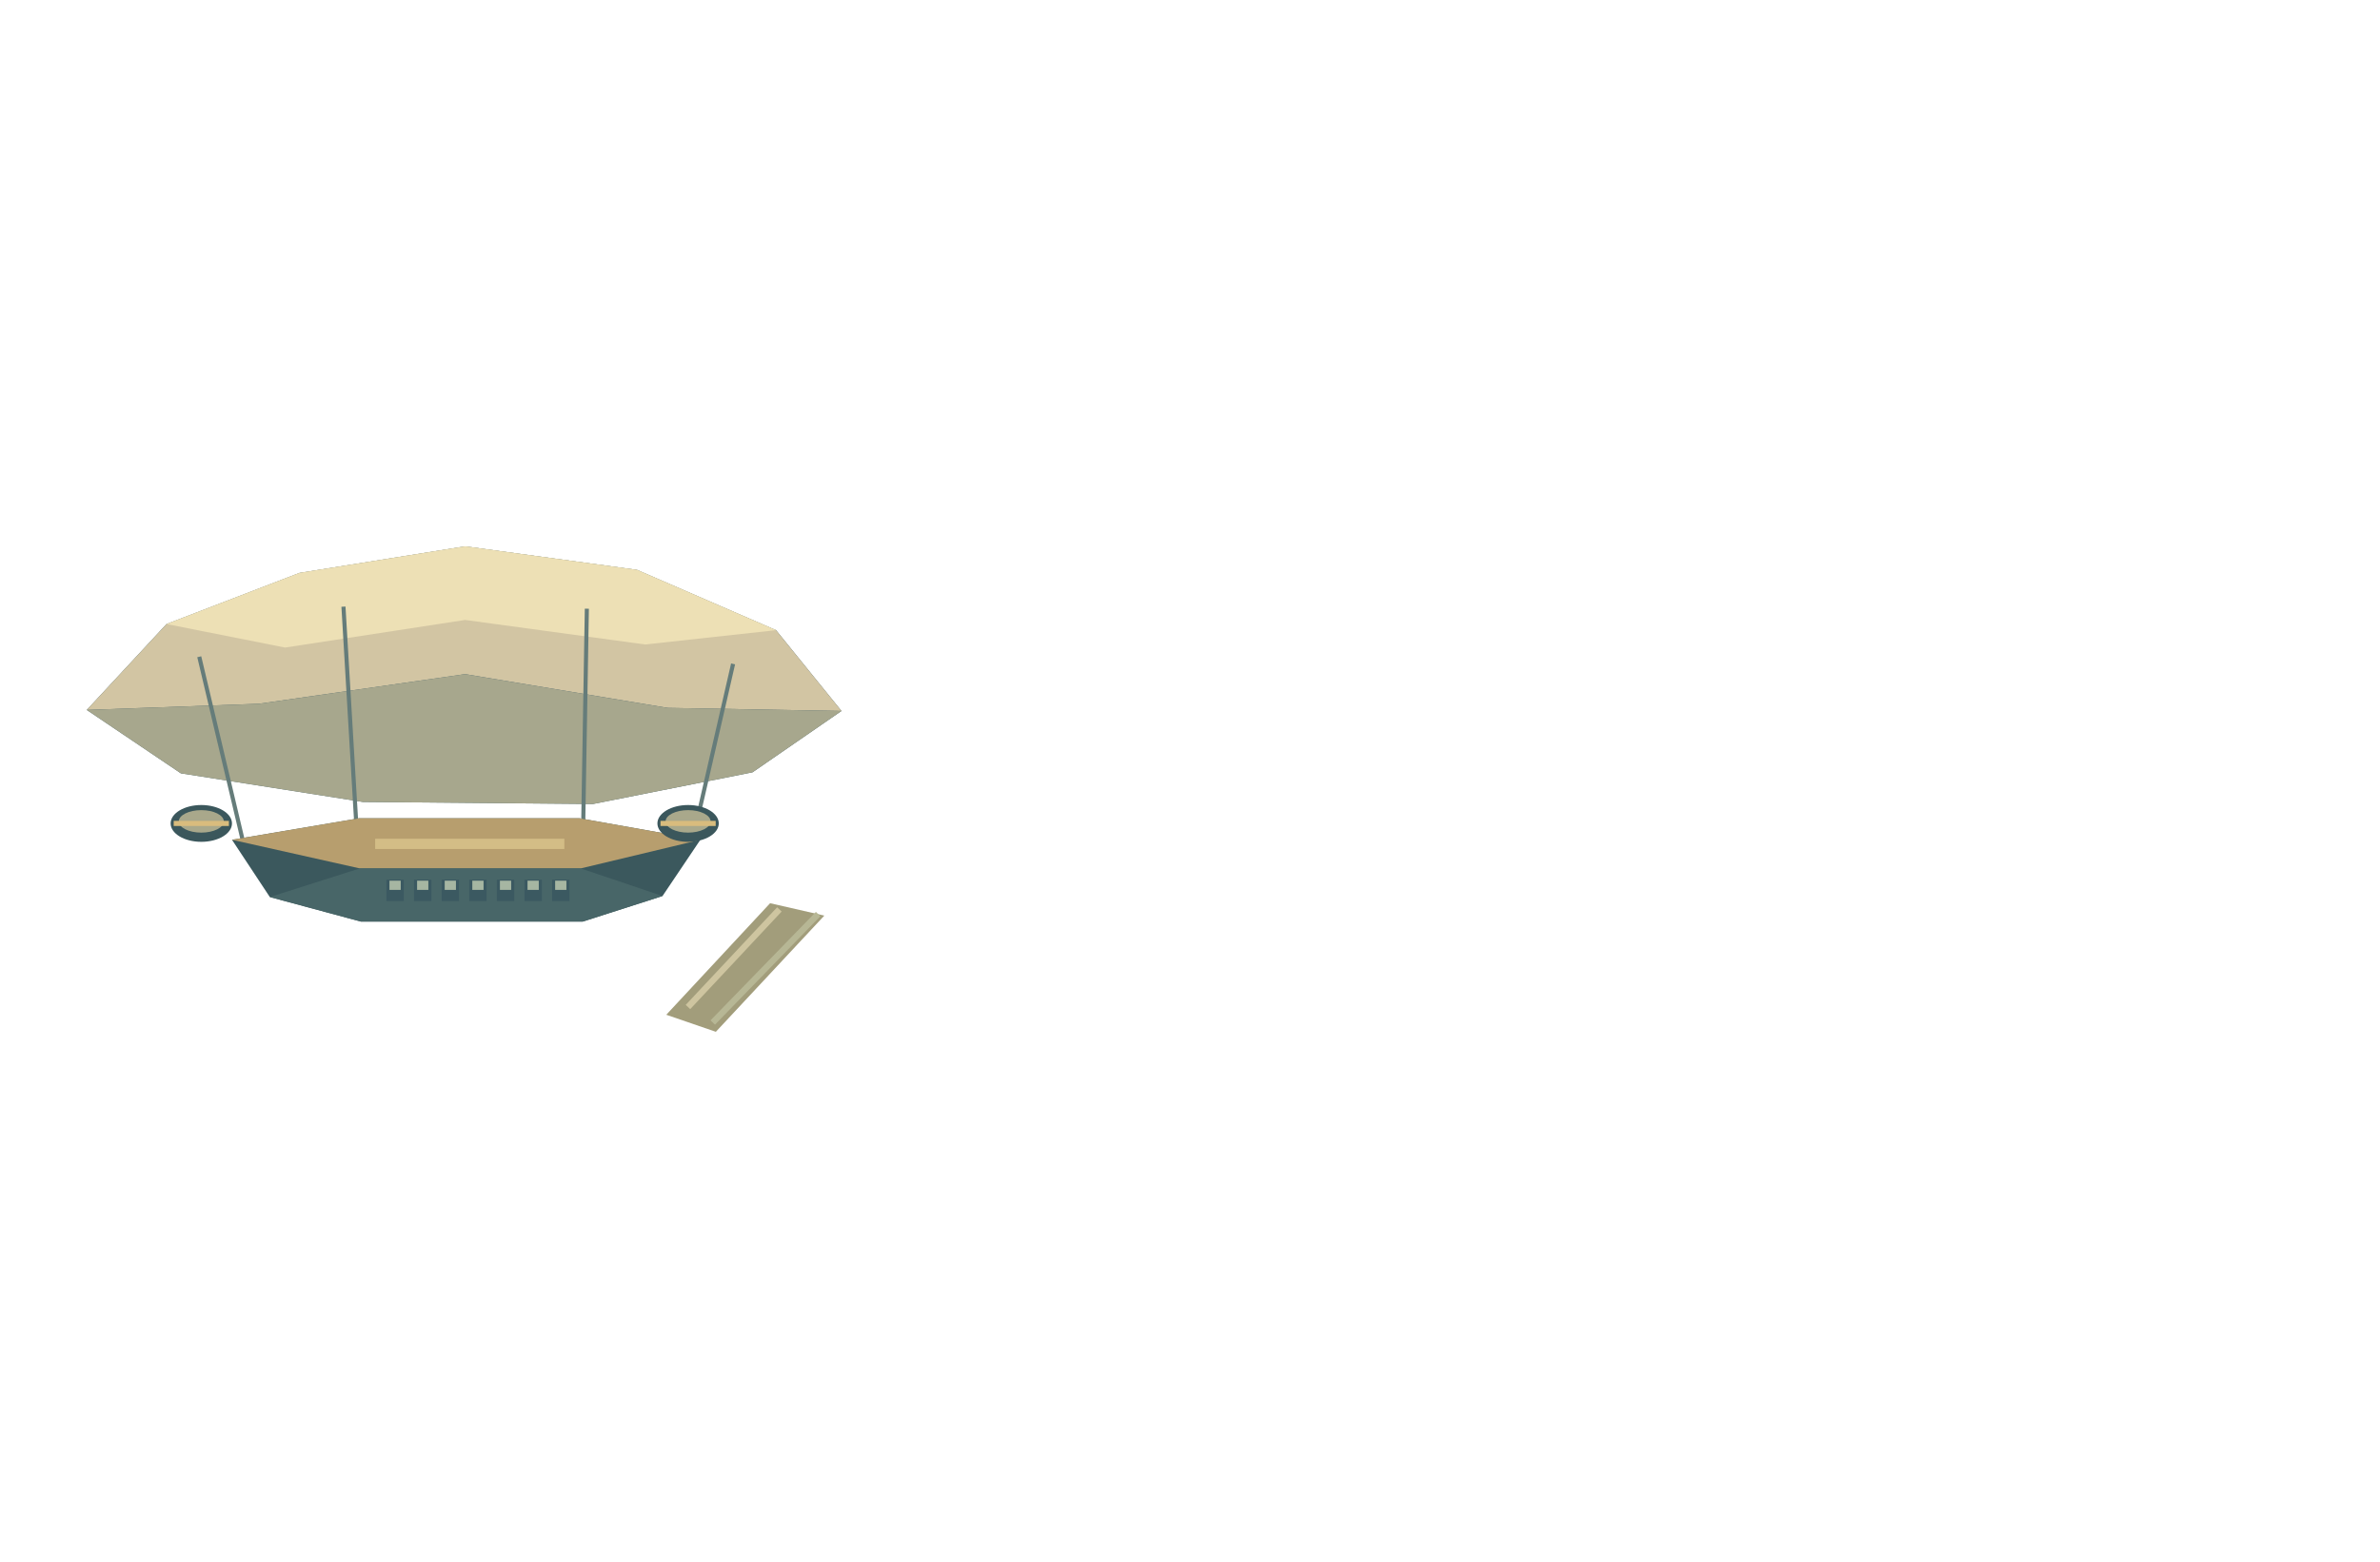
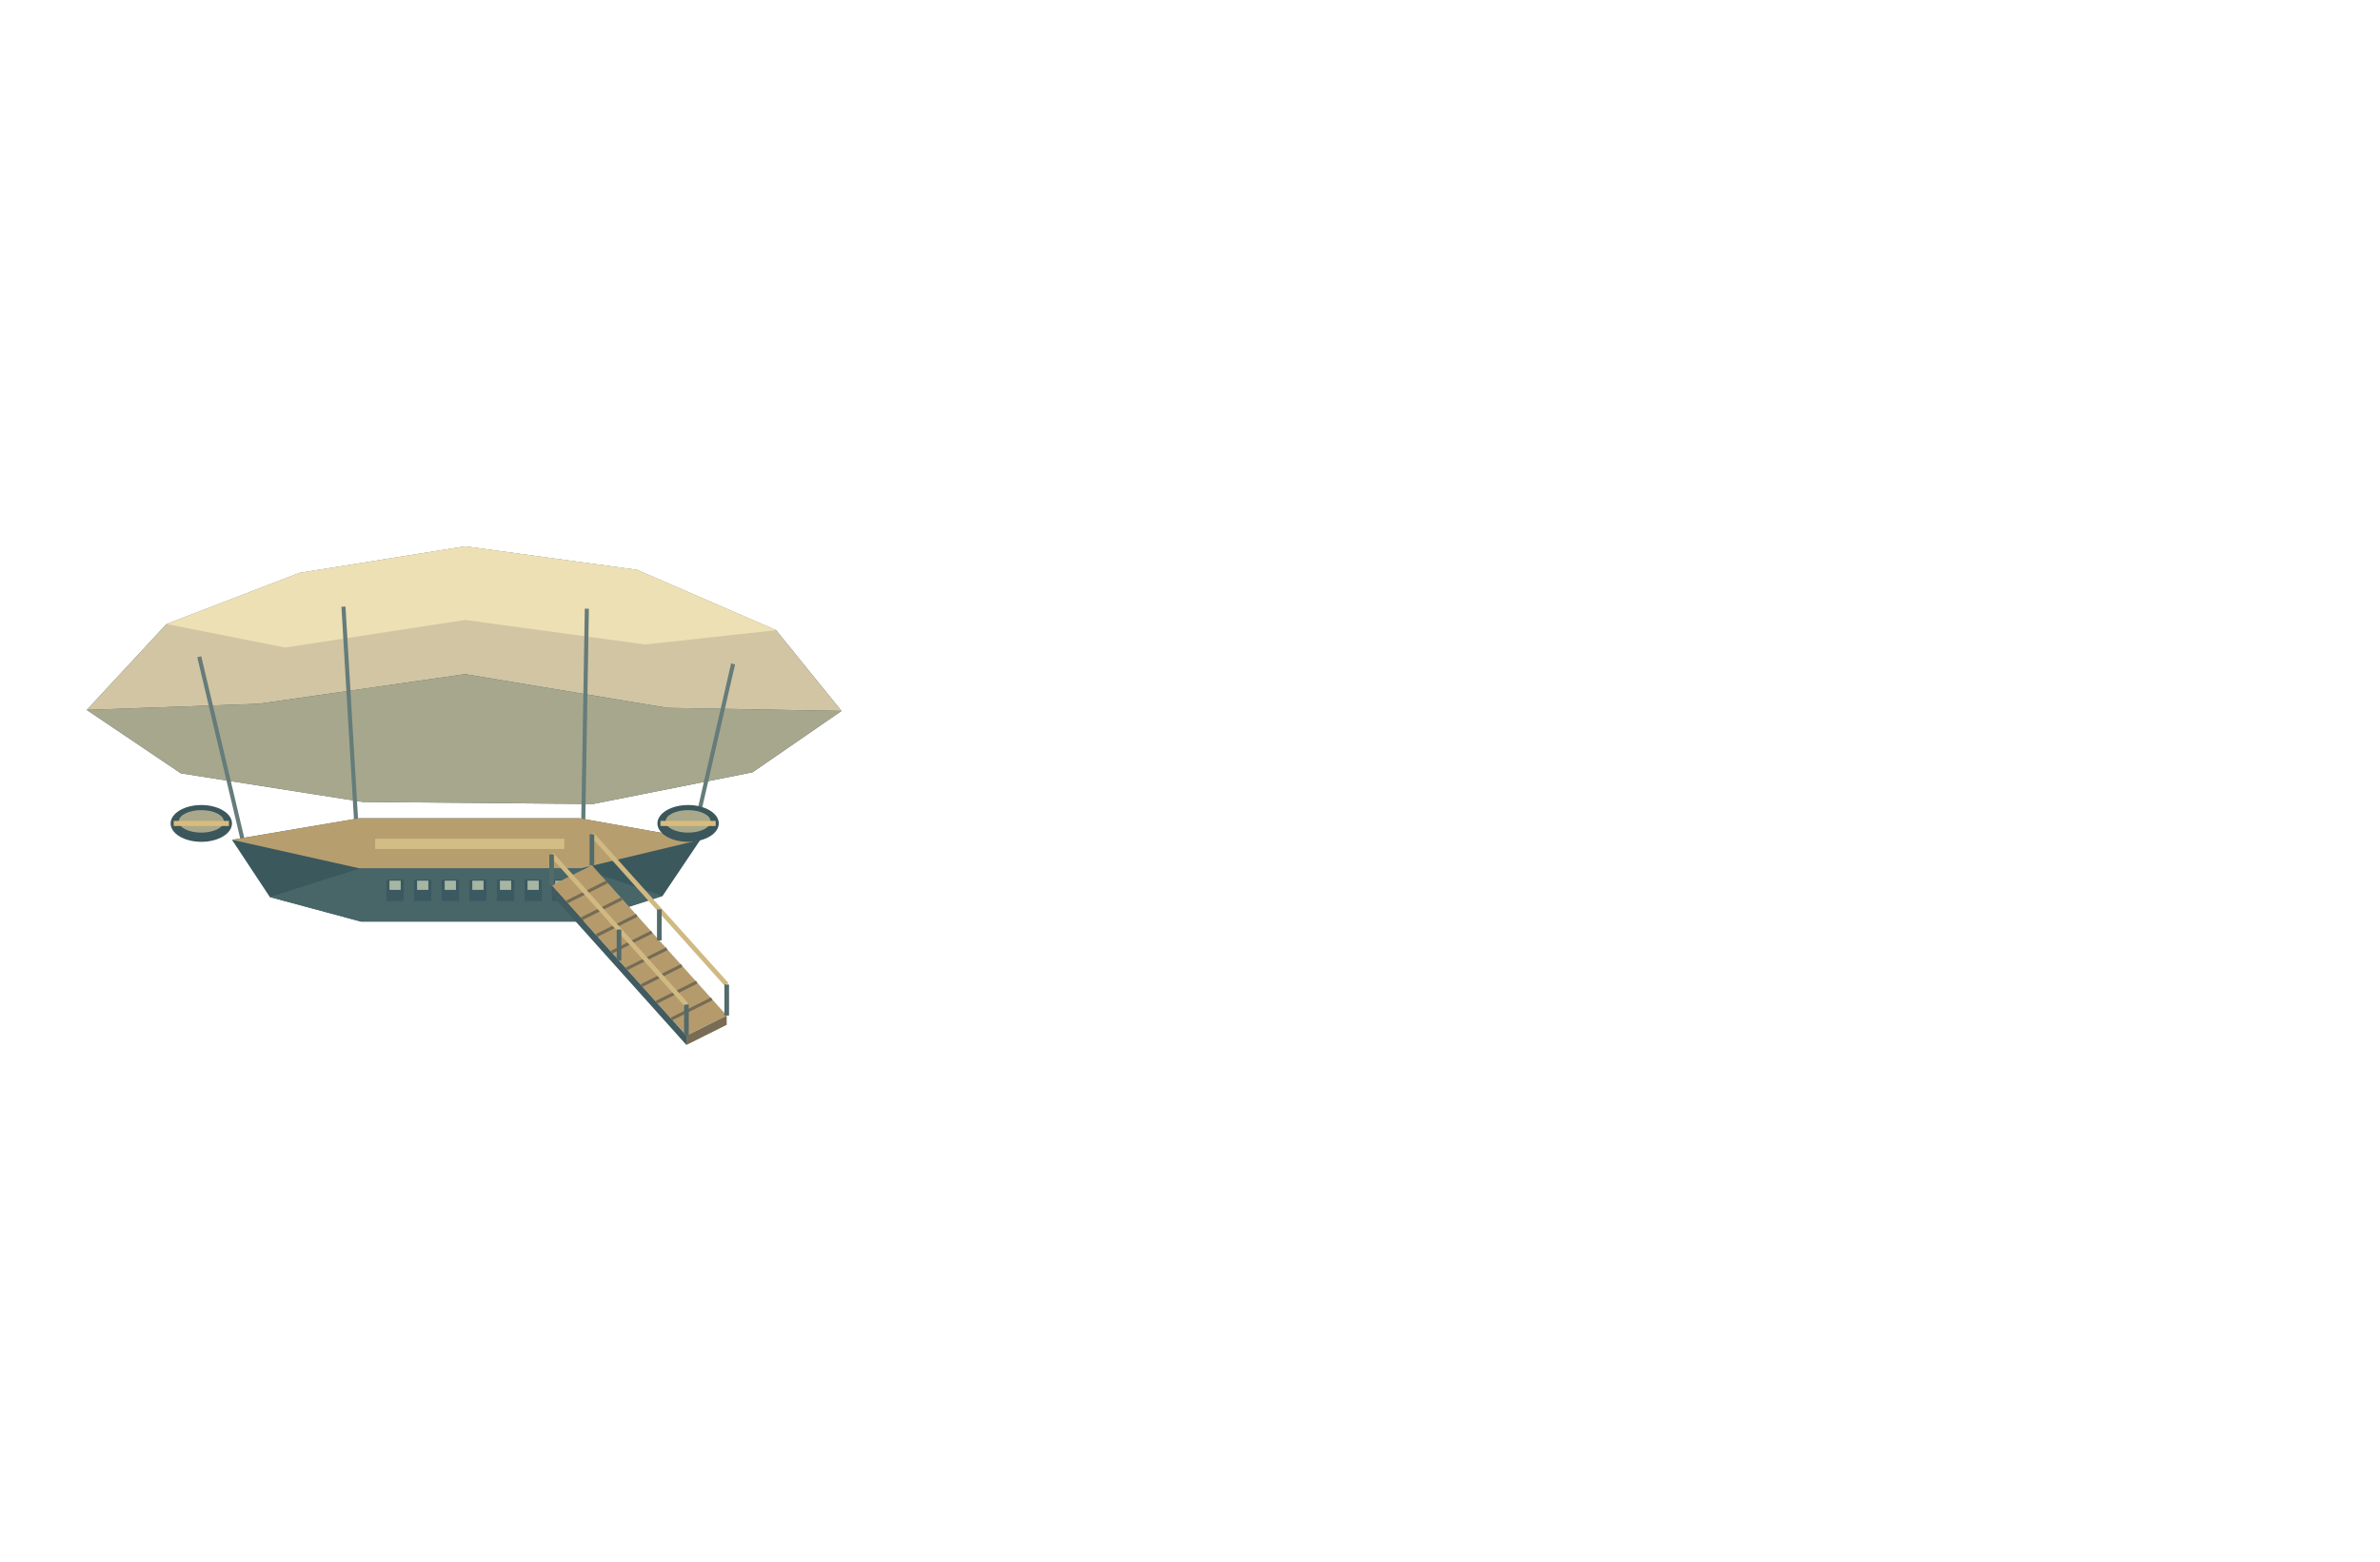
<svg xmlns="http://www.w3.org/2000/svg" width="1536" height="1008" viewBox="0 0 1536 1008">
  <g transform="translate(56 350) scale(.66)">
    <polygon points="0,164 78,80 208,30 370,4 538,27 674,86 738,165 651,225 495,256 270,254 92,226" fill="#3c5b63" />
    <polygon points="0,164 78,80 208,30 370,4 538,27 674,86 738,165 568,162 370,129 168,158" fill="#d2c5a3" />
    <polygon points="0,164 168,158 370,129 568,162 738,165 651,225 495,256 270,254 92,226" fill="#a7a78d" />
    <polygon points="78,80 208,30 370,4 538,27 674,86 546,100 370,76 194,103" fill="#ede0b5" />
    <polyline points="110,112 155,302" fill="none" stroke="#657c7a" stroke-width="4" />
    <polyline points="251,63 265,300" fill="none" stroke="#657c7a" stroke-width="4" />
    <polyline points="489,65 485,302" fill="none" stroke="#657c7a" stroke-width="4" />
    <polyline points="632,119 590,302" fill="none" stroke="#657c7a" stroke-width="4" />
    <polygon points="142,291 266,270 482,270 600,291 563,346 485,371 268,371 179,347" fill="#3b585d" />
    <polygon points="142,291 266,270 482,270 600,291 483,319 267,319" fill="#b79e6e" />
    <polygon points="267,319 483,319 563,346 485,371 268,371 179,347" fill="#486668" />
    <path d="M282 290h185v10h-185Z" fill="#d3bd86" />
    <path d="M293 330h17v21h-17Z" fill="#3b5961" />
    <path d="M296 331h11v9h-11Z" fill="#a6b6a2" />
    <path d="M320 330h17v21h-17Z" fill="#3b5961" />
    <path d="M323 331h11v9h-11Z" fill="#a6b6a2" />
    <path d="M347 330h17v21h-17Z" fill="#3b5961" />
    <path d="M350 331h11v9h-11Z" fill="#a6b6a2" />
    <path d="M374 330h17v21h-17Z" fill="#3b5961" />
    <path d="M377 331h11v9h-11Z" fill="#a6b6a2" />
    <path d="M401 330h17v21h-17Z" fill="#3b5961" />
    <path d="M404 331h11v9h-11Z" fill="#a6b6a2" />
    <path d="M428 330h17v21h-17Z" fill="#3b5961" />
    <path d="M431 331h11v9h-11Z" fill="#a6b6a2" />
    <path d="M455 330h17v21h-17Z" fill="#3b5961" />
    <path d="M458 331h11v9h-11Z" fill="#a6b6a2" />
    <ellipse cx="112" cy="275" rx="30" ry="18" fill="#3b575c" />
    <ellipse cx="112" cy="273" rx="22" ry="11" fill="#a9a88b" />
    <polyline points="85,275 139,275" fill="none" stroke="#d9bc7d" stroke-width="5" />
    <ellipse cx="588" cy="275" rx="30" ry="18" fill="#3b575c" />
    <ellipse cx="588" cy="273" rx="22" ry="11" fill="#a9a88b" />
    <polyline points="561,275 615,275" fill="none" stroke="#d9bc7d" stroke-width="5" />
  </g>
-   <polygon points="497,583 532,591 462,666 430,655" fill="#a29d7b" />
-   <polyline points="503,587 444,650" fill="none" stroke="#cec5a0" stroke-width="4" />
-   <polyline points="528,590 460,660" fill="none" stroke="#b7b795" stroke-width="4" />
+   <polygon id="boarding-surface" points="356,571.5 382,558.5 469,655.5 443,668.5" fill="#b59b6c" />
+   <polygon points="356,571.5 443,668.5 443,674.5 356,577.5" fill="#415b60" />
+   <polygon points="443,668.5 469,655.5 469,661.5 443,674.5" fill="#786d54" />
+   <polyline points="365.667,582.278 391.667,569.278" fill="none" stroke="#766b54" stroke-width="2" />
+   <polyline points="375.333,593.056 401.333,580.056" fill="none" stroke="#766b54" stroke-width="2" />
+   <polyline points="385,603.833 411,590.833" fill="none" stroke="#766b54" stroke-width="2" />
+   <polyline points="394.667,614.611 420.667,601.611" fill="none" stroke="#766b54" stroke-width="2" />
+   <polyline points="404.333,625.389 430.333,612.389" fill="none" stroke="#766b54" stroke-width="2" />
+   <polyline points="414,636.167 440,623.167" fill="none" stroke="#766b54" stroke-width="2" />
+   <polyline points="423.667,646.944 449.667,633.944" fill="none" stroke="#766b54" stroke-width="2" />
+   <polyline points="433.333,657.722 459.333,644.722" fill="none" stroke="#766b54" stroke-width="2" />
+   <polyline points="356,551.5 443,648.5" fill="none" stroke="#d0b982" stroke-width="3" />
+   <polyline points="356,551.5 356,571.5" fill="none" stroke="#526b6b" stroke-width="3" />
+   <polyline points="399.5,600 399.5,620" fill="none" stroke="#526b6b" stroke-width="3" />
+   <polyline points="443,648.5 443,668.5" fill="none" stroke="#526b6b" stroke-width="3" />
+   <polyline points="382,538.5 469,635.5" fill="none" stroke="#d0b982" stroke-width="3" />
+   <polyline points="382,538.5 382,558.5" fill="none" stroke="#526b6b" stroke-width="3" />
+   <polyline points="425.5,587 425.5,607" fill="none" stroke="#526b6b" stroke-width="3" />
+   <polyline points="469,635.5 469,655.5" fill="none" stroke="#526b6b" stroke-width="3" />
</svg>
